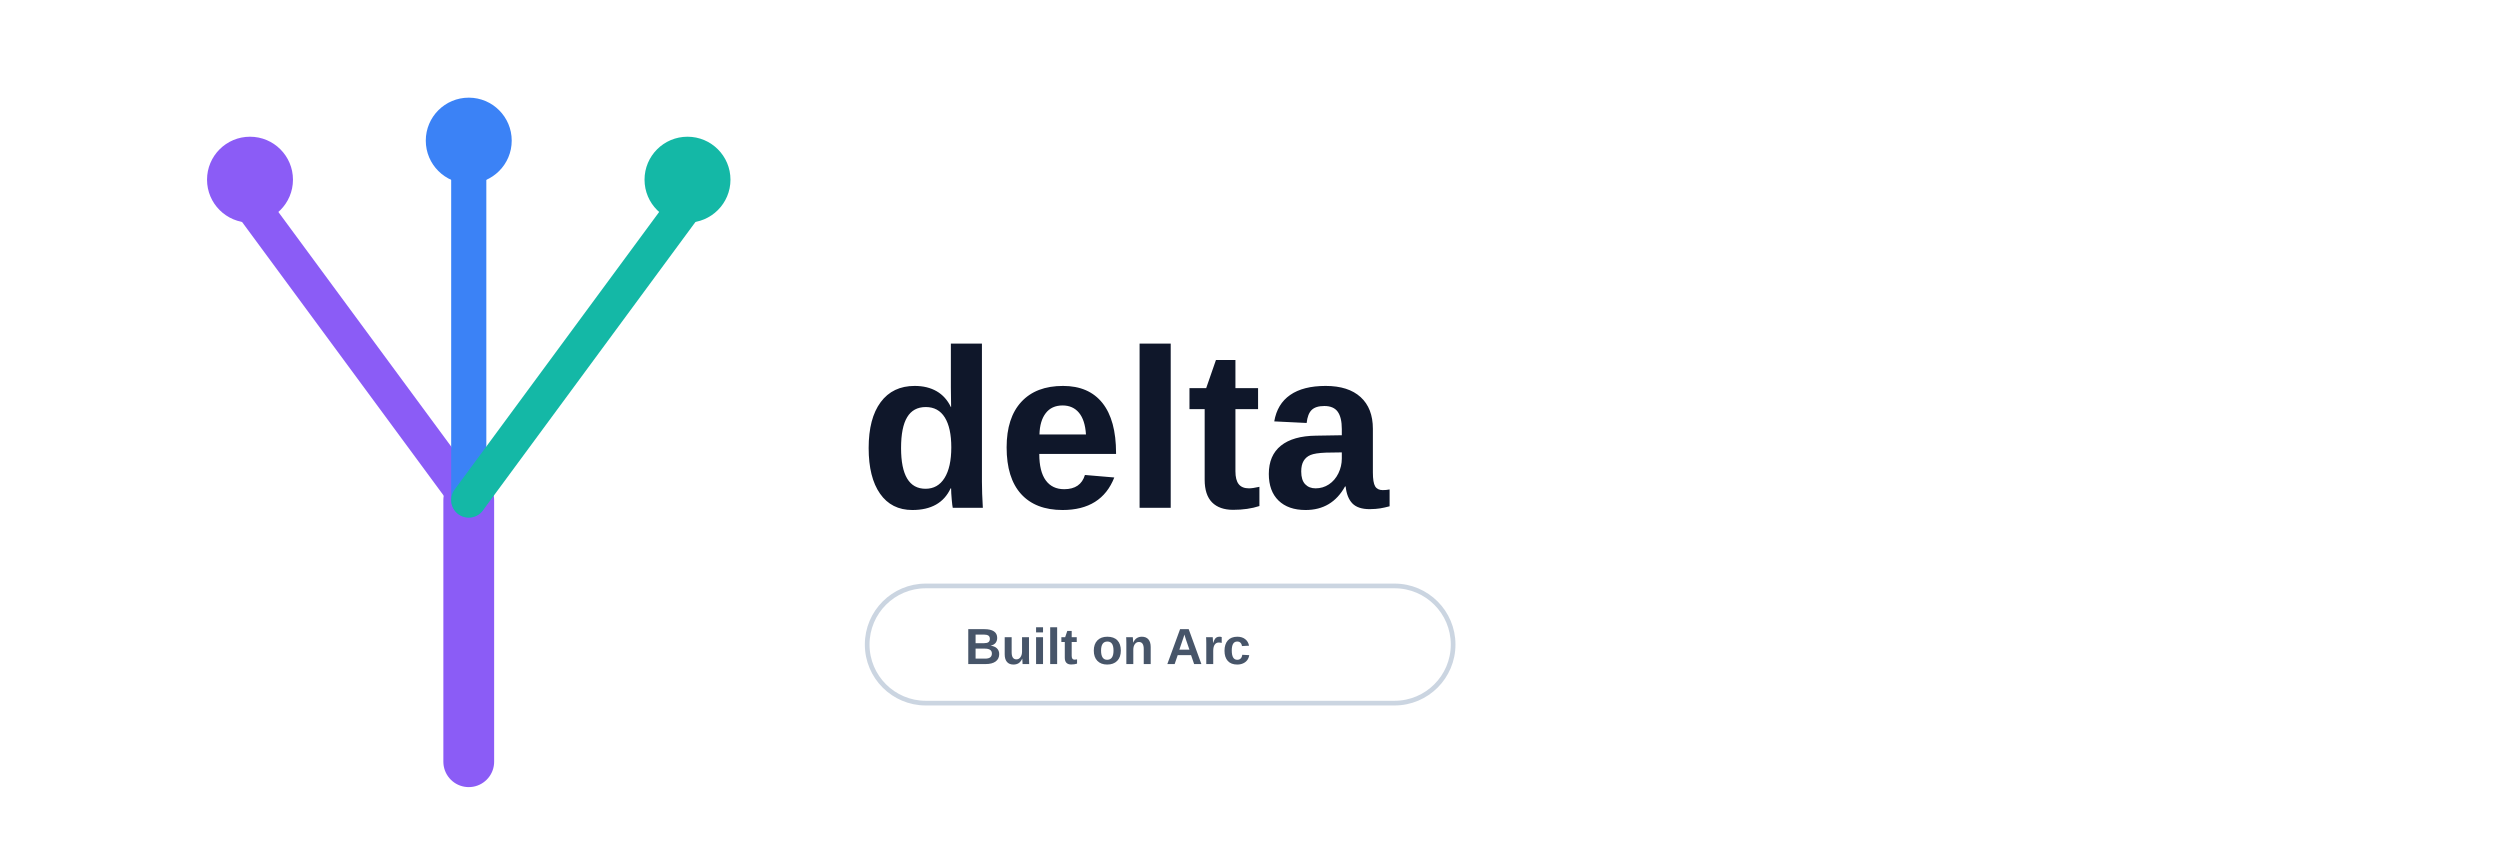
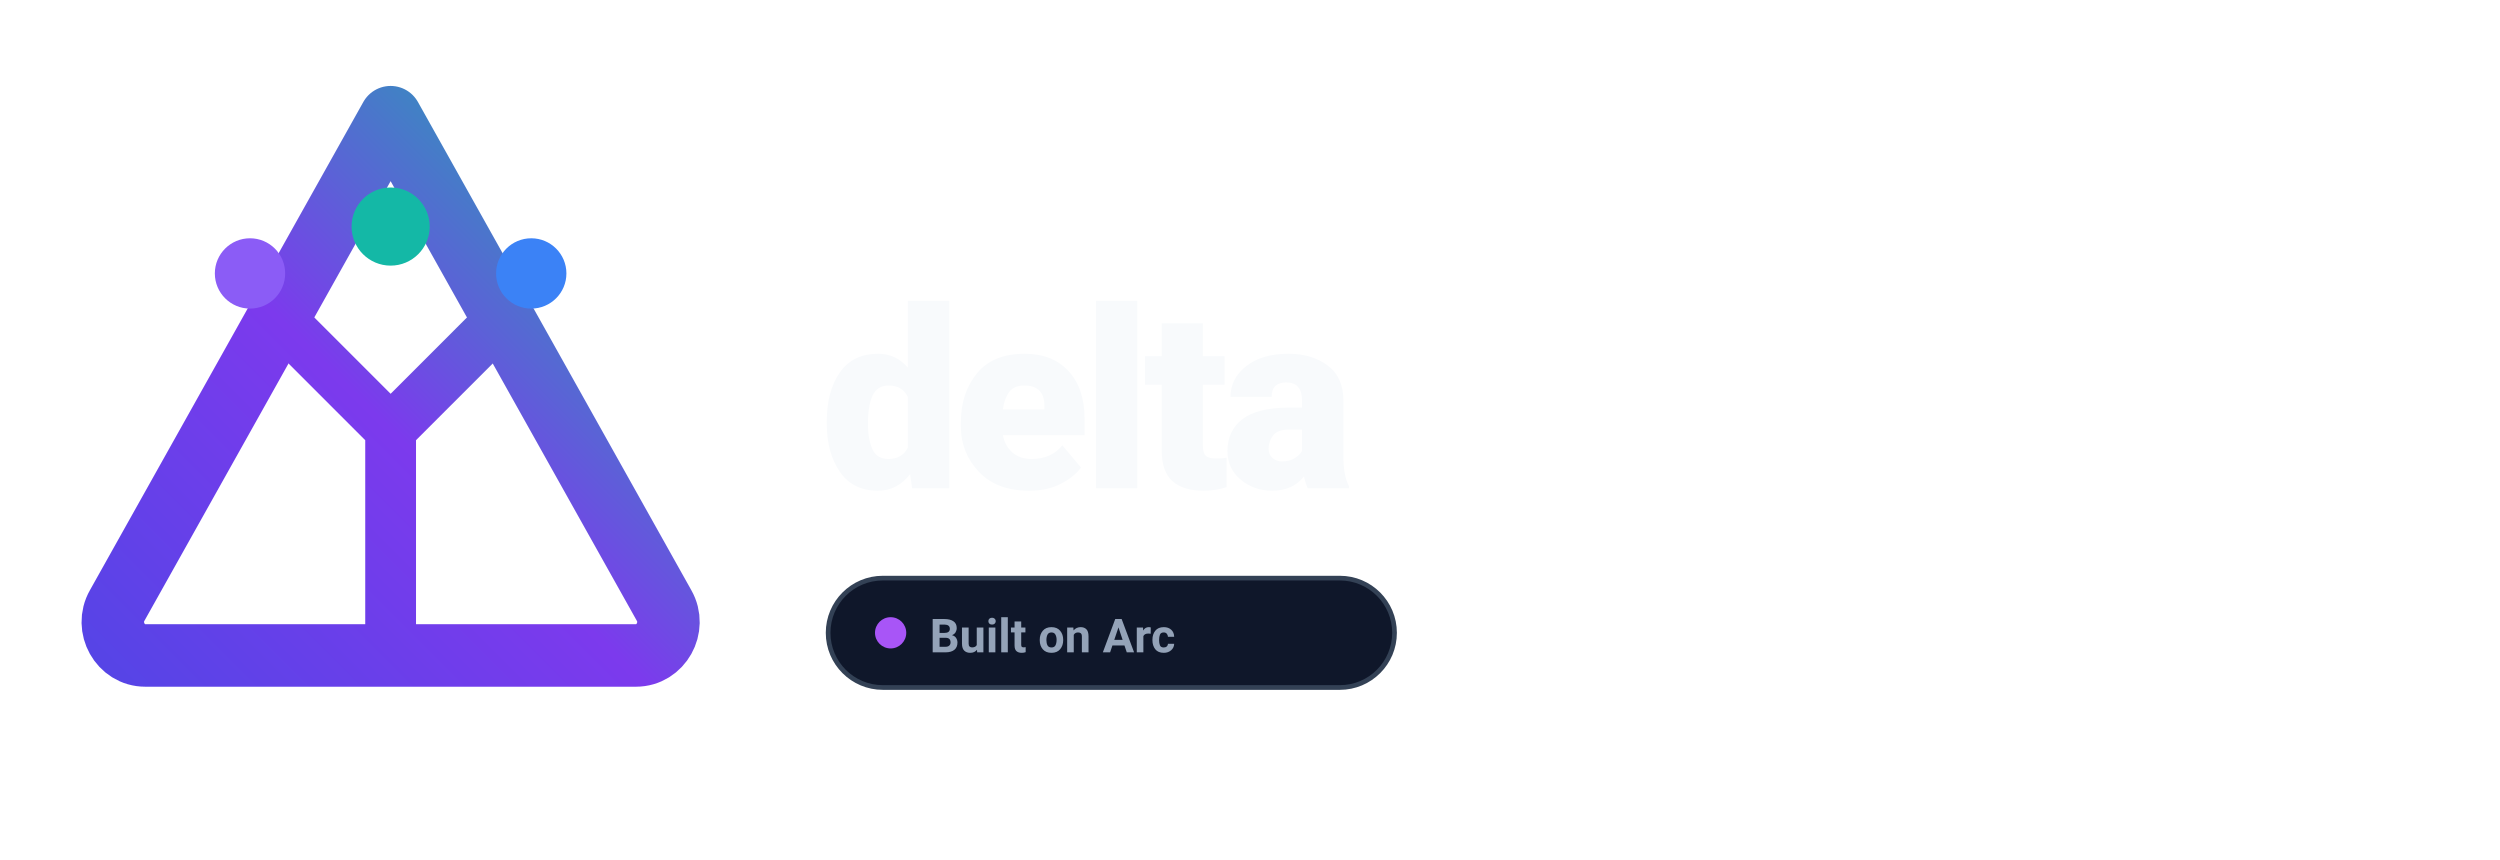
- <svg xmlns="http://www.w3.org/2000/svg" width="640" height="220" viewBox="0 0 640 220" role="img">
-   <style>
-   .word { fill:#0F172A; font-family: Arial, Helvetica, sans-serif; font-weight:700; }
-   .badge-text { fill:#475569; font-family: Arial, Helvetica, sans-serif; font-weight:600; }
-   .badge-bg { fill:none; stroke:#CBD5E1; }
-   @media (prefers-color-scheme: dark) {
-     .word { fill:#F8FAFC; }
-     .badge-text { fill:#94A3B8; }
-     .badge-bg { stroke:#334155; }
-   }
- </style>
-   <g stroke-linecap="round" fill="none">
-     <line x1="120" y1="195" x2="120" y2="128" stroke="#8B5CF6" stroke-width="13" />
-     <path d="M120,128 L64,52" stroke="#8B5CF6" stroke-width="9" />
-     <path d="M120,128 L120,42" stroke="#3B82F6" stroke-width="9" />
-     <path d="M120,128 L176,52" stroke="#14B8A6" stroke-width="9" />
+ <svg xmlns="http://www.w3.org/2000/svg" width="640" height="220" viewBox="0 0 640 220" fill="none" role="img">
+   <defs>
+     <linearGradient id="deltaWideGrad" x1="20" y1="190" x2="180" y2="30" gradientUnits="userSpaceOnUse">
+       <stop offset="0%" stop-color="#4F46E5" />
+       <stop offset="50%" stop-color="#7C3AED" />
+       <stop offset="100%" stop-color="#14B8A6" />
+     </linearGradient>
+   </defs>
+   <g transform="translate(10, 10)">
+     <path d="M90 20L160 145C163.2 150.6 159.2 157.8 152.8 157.8H27.2C20.8 157.8 16.8 150.6 20 145L90 20Z" stroke="url(#deltaWideGrad)" stroke-width="16" stroke-linecap="round" stroke-linejoin="round" fill="none" />
+     <path d="M90 157.8V100M90 100L60 70M90 100L120 70" stroke="url(#deltaWideGrad)" stroke-width="13" stroke-linecap="round" stroke-linejoin="round" />
+     <circle cx="90" cy="48" r="10" fill="#14B8A6" />
+     <circle cx="54" cy="60" r="9" fill="#8B5CF6" />
+     <circle cx="126" cy="60" r="9" fill="#3B82F6" />
  </g>
-   <circle cx="64" cy="46" r="11" fill="#8B5CF6" />
-   <circle cx="120" cy="36" r="11" fill="#3B82F6" />
-   <circle cx="176" cy="46" r="11" fill="#14B8A6" />
-   <text x="220" y="130" font-size="58" class="word">delta</text>
-   <rect x="222" y="150" width="150" height="30" rx="15" class="badge-bg" stroke-width="1.2" />
-   <text x="247" y="170" font-size="13" class="badge-text">Built on Arc</text>
+   <text x="210" y="125" fill="#F8FAFC" font-family="system-ui, -apple-system, BlinkMacSystemFont, 'Segoe UI', Roboto, sans-serif" font-size="64" font-weight="800" letter-spacing="-0.03em">delta</text>
+   <rect x="212" y="148" width="145" height="28" rx="14" fill="#0F172A" stroke="#334155" stroke-width="1.2" />
+   <circle cx="228" cy="162" r="4" fill="#A855F7" />
+   <text x="238" y="167" fill="#94A3B8" font-family="system-ui, -apple-system, BlinkMacSystemFont, 'Segoe UI', Roboto, sans-serif" font-size="12" font-weight="700">Built on Arc</text>
</svg>
